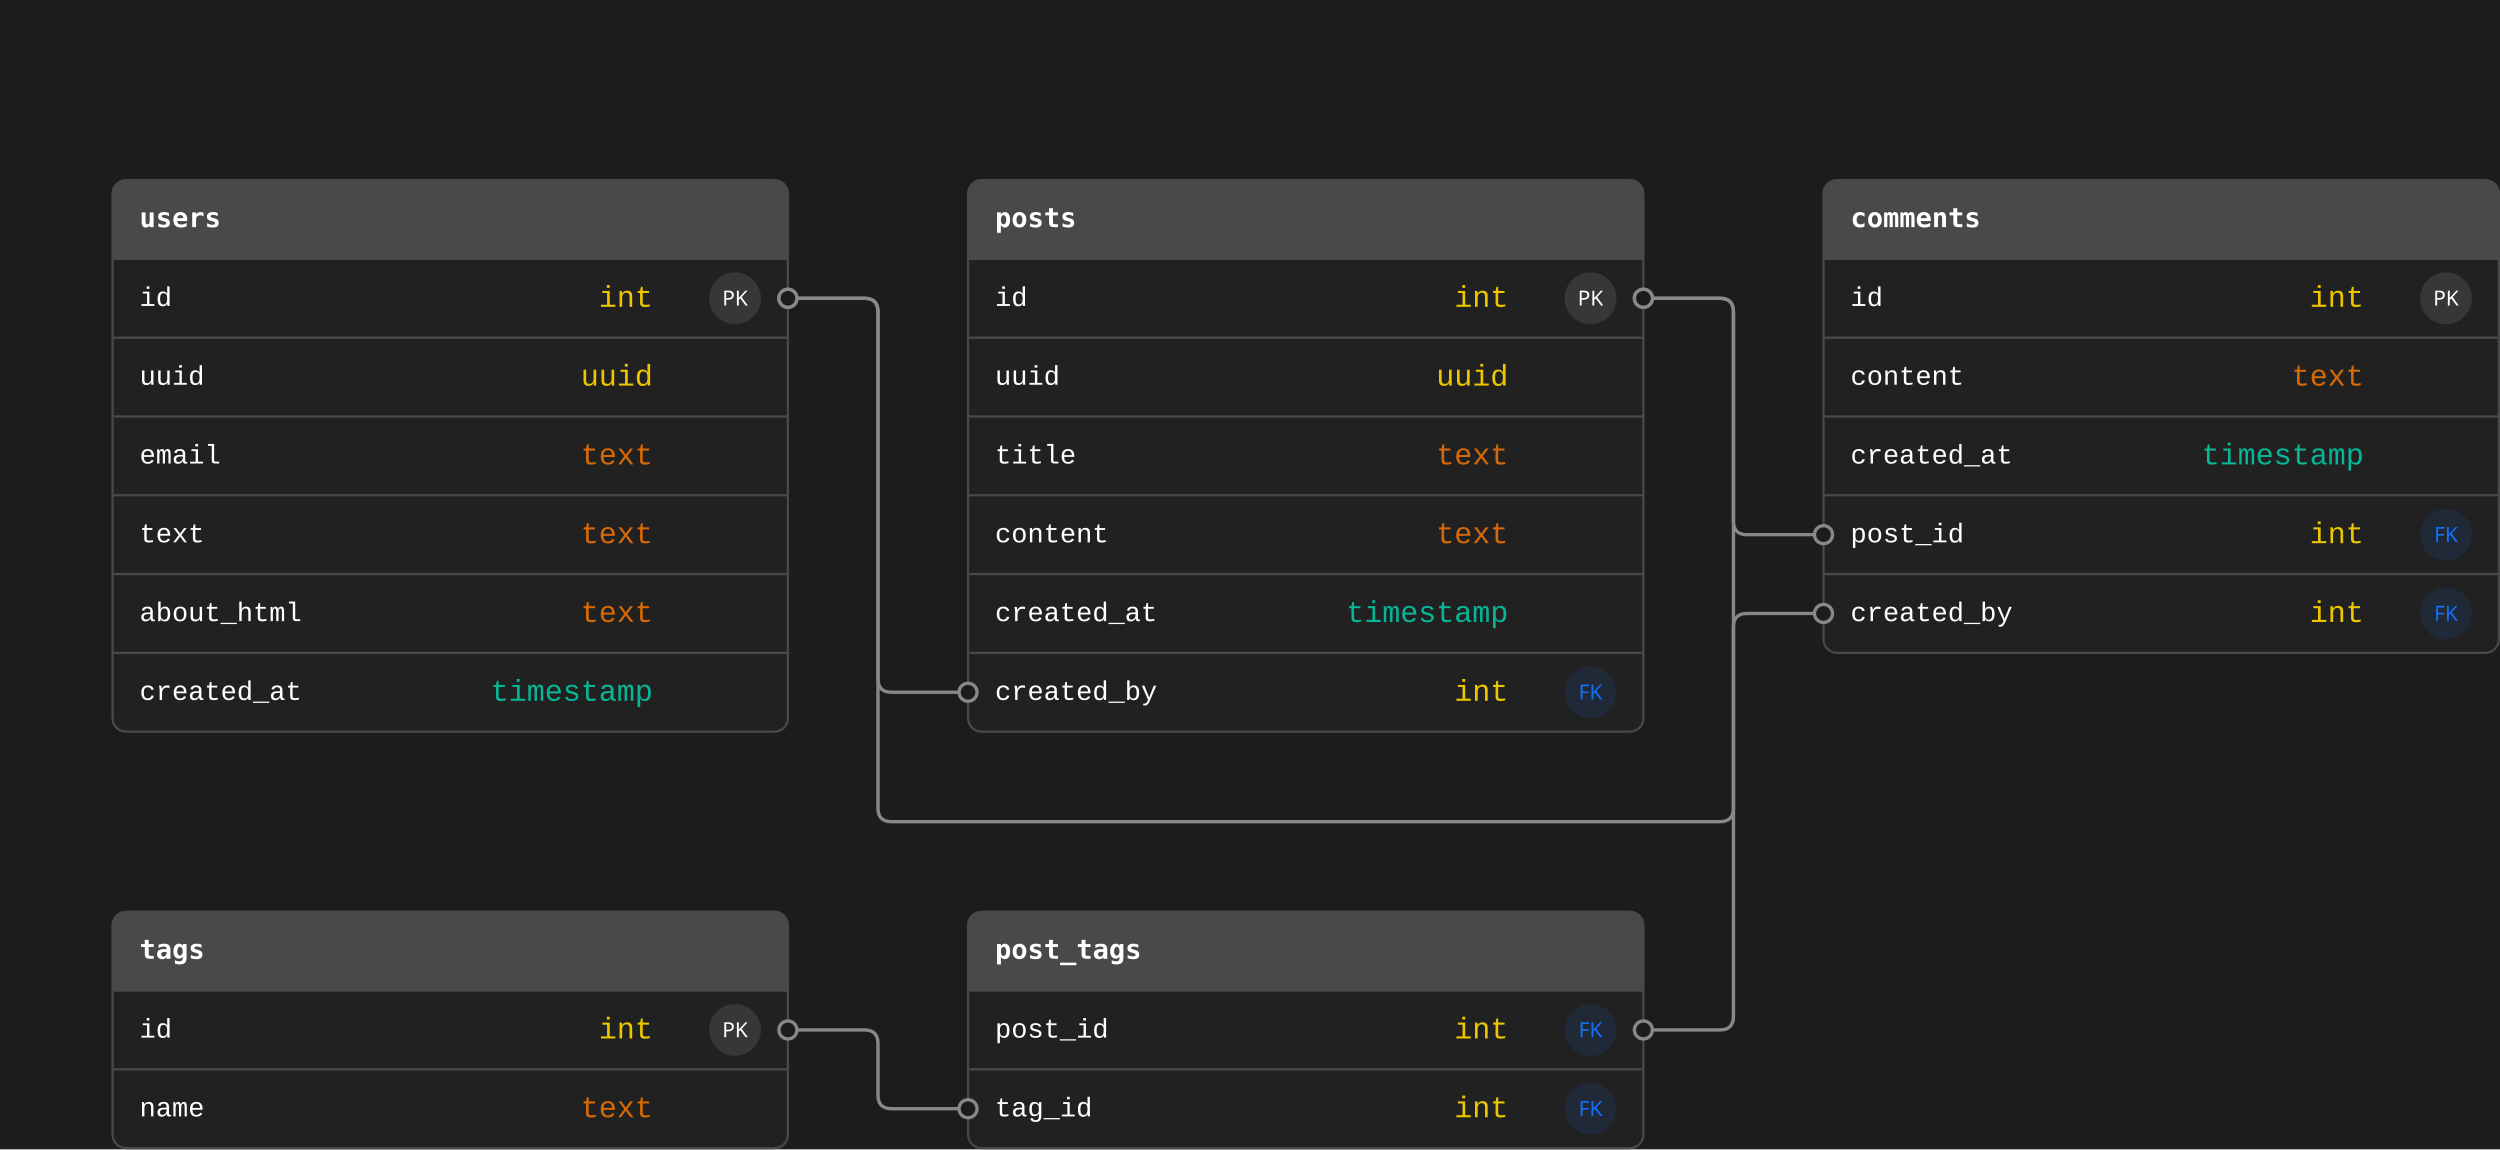
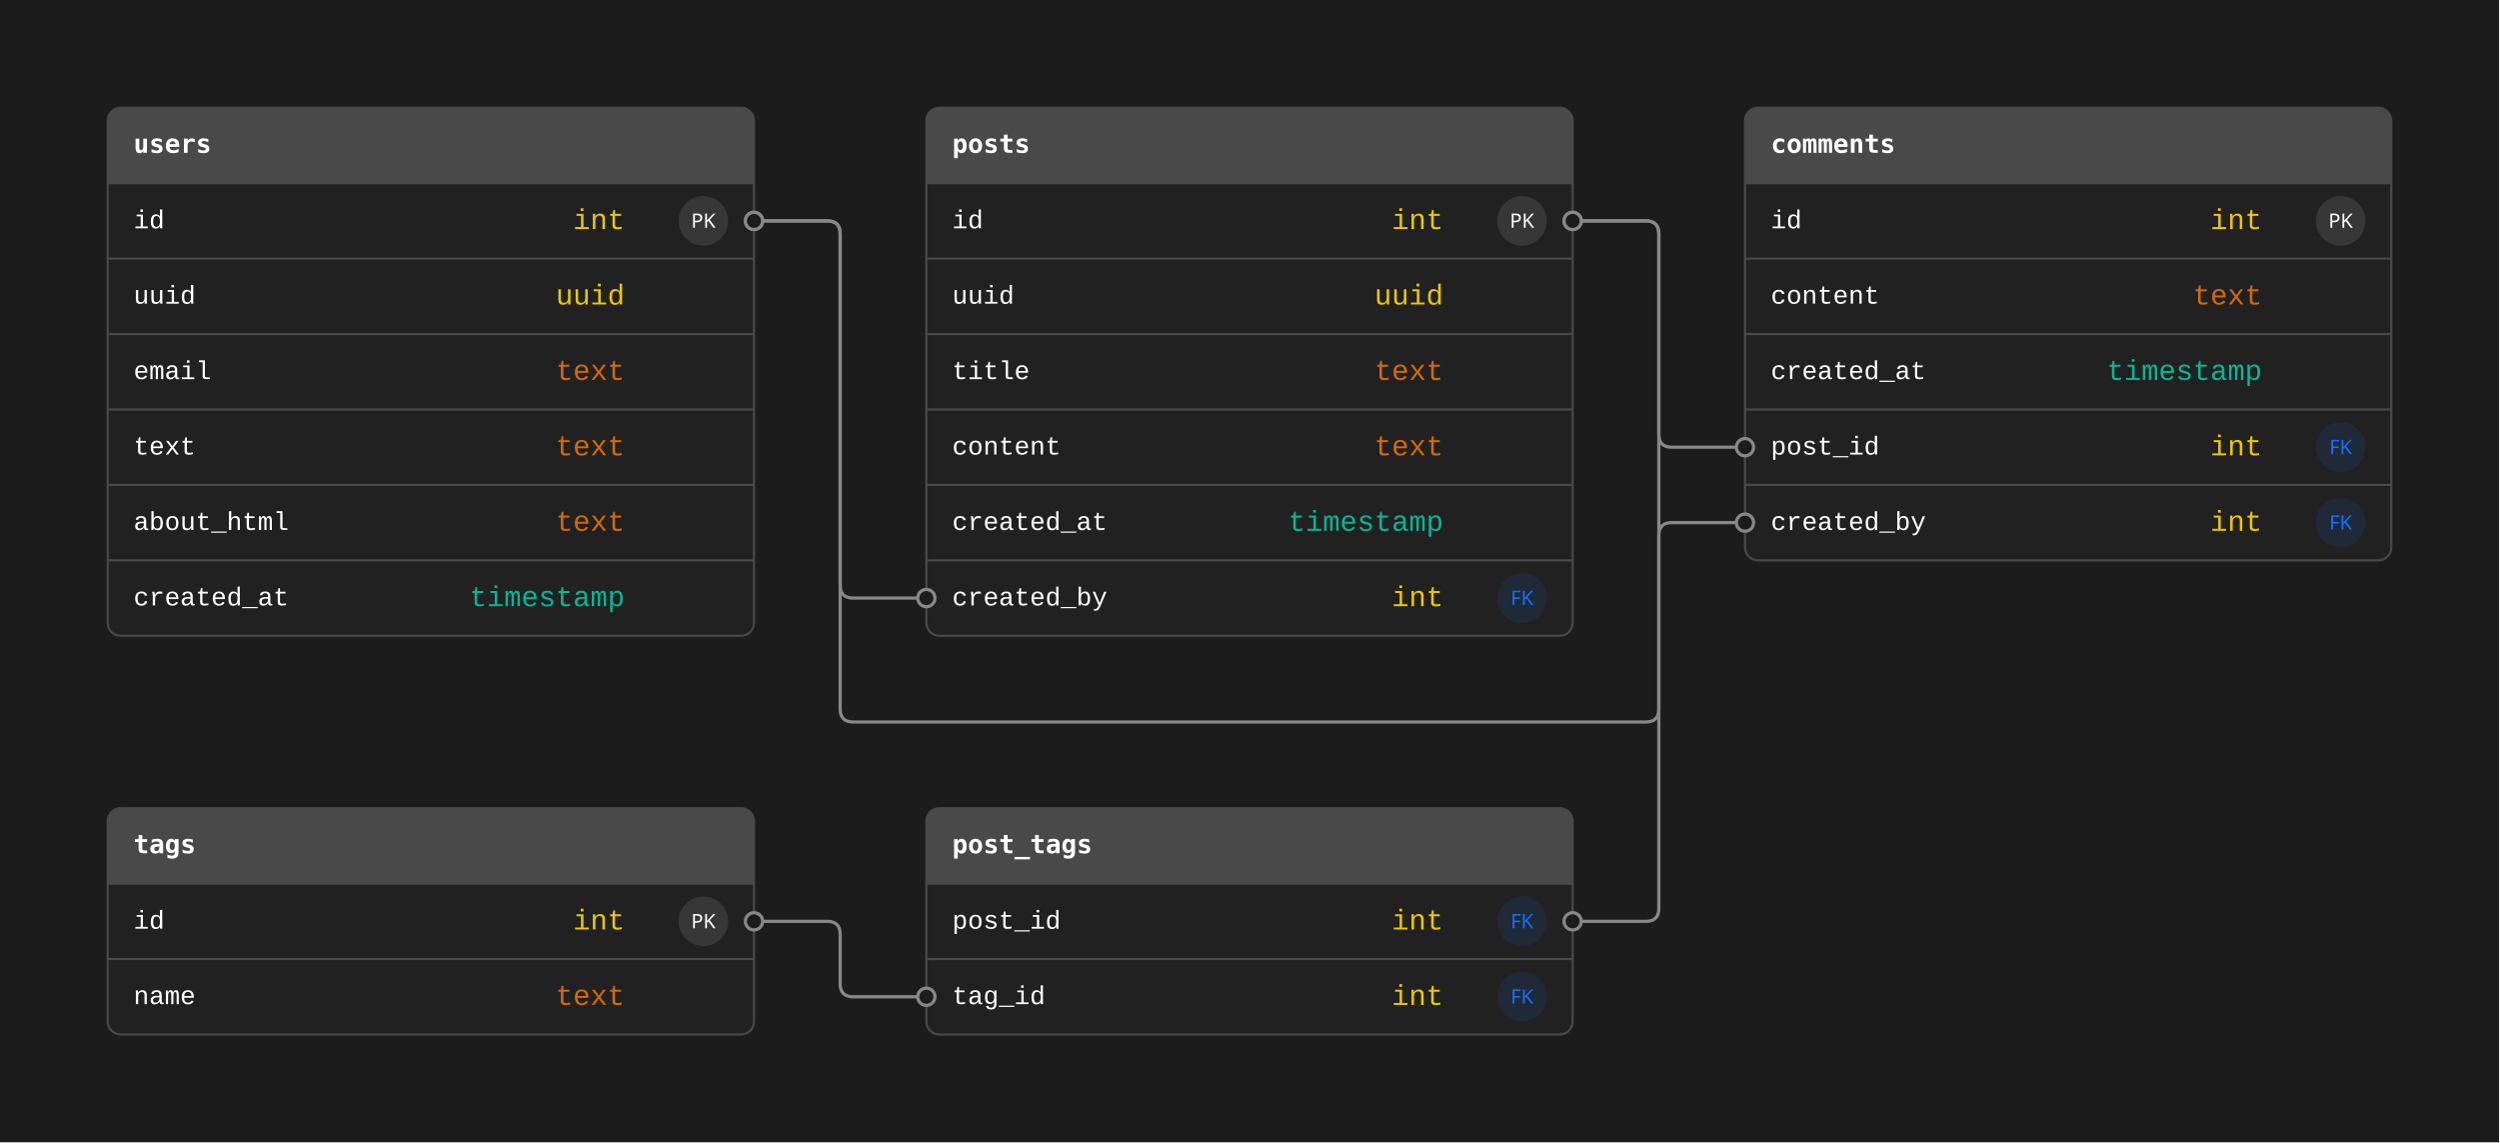
- <svg xmlns="http://www.w3.org/2000/svg" version="1.1">
+ <svg xmlns="http://www.w3.org/2000/svg" viewBox="0, 0, 1160, 530">
  <rect fill="#1C1C1C" height="100%" width="100%" />
  <defs>
    <clipPath id="record-clip-path-0">
-       <rect height="245" rx="6" ry="6" width="300" x="50" y="80" />
+       <rect height="245" rx="6" ry="6" width="300" x="50" y="50" />
    </clipPath>
    <clipPath id="record-clip-path-1">
-       <rect height="245" rx="6" ry="6" width="300" x="430" y="80" />
+       <rect height="245" rx="6" ry="6" width="300" x="430" y="50" />
    </clipPath>
    <clipPath id="record-clip-path-2">
-       <rect height="210" rx="6" ry="6" width="300" x="810" y="80" />
+       <rect height="210" rx="6" ry="6" width="300" x="810" y="50" />
    </clipPath>
    <clipPath id="record-clip-path-3">
-       <rect height="105" rx="6" ry="6" width="300" x="50" y="405" />
+       <rect height="105" rx="6" ry="6" width="300" x="50" y="375" />
    </clipPath>
    <clipPath id="record-clip-path-4">
-       <rect height="105" rx="6" ry="6" width="300" x="430" y="405" />
+       <rect height="105" rx="6" ry="6" width="300" x="430" y="375" />
    </clipPath>
  </defs>
-   <rect fill="#212121" height="245" rx="6" ry="6" stroke="#494949" width="300" x="50" y="80" />
-   <rect clip-path="url(#record-clip-path-0)" fill="#494949" height="35" width="300" x="50" y="80" />
-   <text dominant-baseline="middle" fill="white" font-family="Monaco,Lucida Console,monospace" font-weight="bold" text-anchor="start" x="62" y="97.5">
+   <rect fill="#212121" height="245" rx="6" ry="6" stroke="#494949" width="300" x="50" y="50" />
+   <rect clip-path="url(#record-clip-path-0)" fill="#494949" height="35" width="300" x="50" y="50" />
+   <text dominant-baseline="middle" fill="white" font-family="Monaco,Lucida Console,monospace" font-weight="bold" text-anchor="start" x="62" y="67.5">
users
</text>
-   <line stroke="#494949" stroke-width="1" x1="50" x2="350" y1="115" y2="115" />
-   <text dominant-baseline="middle" fill="white" font-family="Courier New,monospace" font-weight="lighter" text-anchor="start" x="62" y="132.5">
- id
- </text>
-   <text dominant-baseline="middle" fill="#ECC700" font-family="Courier New,monospace" font-size="small" font-weight="lighter" text-anchor="end" x="290" y="132.5">
- int
- </text>
-   <circle cx="326.5" cy="132.5" fill="#373737" r="11.5" />
-   <text dominant-baseline="middle" fill="white" font-family="Trebuchet MS,sans-serif" font-size="xx-small" text-anchor="middle" x="326.5" y="132.5">
- PK
- </text>
-   <line stroke="#494949" stroke-width="1" x1="50" x2="350" y1="150" y2="150" />
-   <text dominant-baseline="middle" fill="white" font-family="Courier New,monospace" font-weight="lighter" text-anchor="start" x="62" y="167.5">
- uuid
- </text>
-   <text dominant-baseline="middle" fill="#ECC700" font-family="Courier New,monospace" font-size="small" font-weight="lighter" text-anchor="end" x="290" y="167.5">
- uuid
- </text>
-   <line stroke="#494949" stroke-width="1" x1="50" x2="350" y1="185" y2="185" />
-   <text dominant-baseline="middle" fill="white" font-family="Courier New,monospace" font-weight="lighter" text-anchor="start" x="62" y="202.5">
+   <line stroke="#494949" stroke-width="1" x1="50" x2="350" y1="85" y2="85" />
+   <text dominant-baseline="middle" fill="white" font-family="Courier New,monospace" font-weight="lighter" text-anchor="start" x="62" y="102.5">
+ id
+ </text>
+   <text dominant-baseline="middle" fill="#ECC700" font-family="Courier New,monospace" font-size="small" font-weight="lighter" text-anchor="end" x="290" y="102.5">
+ int
+ </text>
+   <circle cx="326.5" cy="102.5" fill="#373737" r="11.5" />
+   <text dominant-baseline="middle" fill="white" font-family="Trebuchet MS,sans-serif" font-size="xx-small" text-anchor="middle" x="326.5" y="102.5">
+ PK
+ </text>
+   <line stroke="#494949" stroke-width="1" x1="50" x2="350" y1="120" y2="120" />
+   <text dominant-baseline="middle" fill="white" font-family="Courier New,monospace" font-weight="lighter" text-anchor="start" x="62" y="137.5">
+ uuid
+ </text>
+   <text dominant-baseline="middle" fill="#ECC700" font-family="Courier New,monospace" font-size="small" font-weight="lighter" text-anchor="end" x="290" y="137.5">
+ uuid
+ </text>
+   <line stroke="#494949" stroke-width="1" x1="50" x2="350" y1="155" y2="155" />
+   <text dominant-baseline="middle" fill="white" font-family="Courier New,monospace" font-weight="lighter" text-anchor="start" x="62" y="172.5">
email
</text>
-   <text dominant-baseline="middle" fill="#D66905" font-family="Courier New,monospace" font-size="small" font-weight="lighter" text-anchor="end" x="290" y="202.5">
- text
- </text>
-   <line stroke="#494949" stroke-width="1" x1="50" x2="350" y1="220" y2="220" />
-   <text dominant-baseline="middle" fill="white" font-family="Courier New,monospace" font-weight="lighter" text-anchor="start" x="62" y="237.5">
- text
- </text>
-   <text dominant-baseline="middle" fill="#D66905" font-family="Courier New,monospace" font-size="small" font-weight="lighter" text-anchor="end" x="290" y="237.5">
- text
- </text>
-   <line stroke="#494949" stroke-width="1" x1="50" x2="350" y1="255" y2="255" />
-   <text dominant-baseline="middle" fill="white" font-family="Courier New,monospace" font-weight="lighter" text-anchor="start" x="62" y="272.5">
+   <text dominant-baseline="middle" fill="#D66905" font-family="Courier New,monospace" font-size="small" font-weight="lighter" text-anchor="end" x="290" y="172.5">
+ text
+ </text>
+   <line stroke="#494949" stroke-width="1" x1="50" x2="350" y1="190" y2="190" />
+   <text dominant-baseline="middle" fill="white" font-family="Courier New,monospace" font-weight="lighter" text-anchor="start" x="62" y="207.5">
+ text
+ </text>
+   <text dominant-baseline="middle" fill="#D66905" font-family="Courier New,monospace" font-size="small" font-weight="lighter" text-anchor="end" x="290" y="207.5">
+ text
+ </text>
+   <line stroke="#494949" stroke-width="1" x1="50" x2="350" y1="225" y2="225" />
+   <text dominant-baseline="middle" fill="white" font-family="Courier New,monospace" font-weight="lighter" text-anchor="start" x="62" y="242.5">
about_html
</text>
-   <text dominant-baseline="middle" fill="#D66905" font-family="Courier New,monospace" font-size="small" font-weight="lighter" text-anchor="end" x="290" y="272.5">
- text
- </text>
-   <line stroke="#494949" stroke-width="1" x1="50" x2="350" y1="290" y2="290" />
-   <text dominant-baseline="middle" fill="white" font-family="Courier New,monospace" font-weight="lighter" text-anchor="start" x="62" y="307.5">
+   <text dominant-baseline="middle" fill="#D66905" font-family="Courier New,monospace" font-size="small" font-weight="lighter" text-anchor="end" x="290" y="242.5">
+ text
+ </text>
+   <line stroke="#494949" stroke-width="1" x1="50" x2="350" y1="260" y2="260" />
+   <text dominant-baseline="middle" fill="white" font-family="Courier New,monospace" font-weight="lighter" text-anchor="start" x="62" y="277.5">
created_at
</text>
-   <text dominant-baseline="middle" fill="#06B697" font-family="Courier New,monospace" font-size="small" font-weight="lighter" text-anchor="end" x="290" y="307.5">
+   <text dominant-baseline="middle" fill="#06B697" font-family="Courier New,monospace" font-size="small" font-weight="lighter" text-anchor="end" x="290" y="277.5">
timestamp
</text>
-   <rect fill="#212121" height="245" rx="6" ry="6" stroke="#494949" width="300" x="430" y="80" />
-   <rect clip-path="url(#record-clip-path-1)" fill="#494949" height="35" width="300" x="430" y="80" />
-   <text dominant-baseline="middle" fill="white" font-family="Monaco,Lucida Console,monospace" font-weight="bold" text-anchor="start" x="442" y="97.5">
+   <rect fill="#212121" height="245" rx="6" ry="6" stroke="#494949" width="300" x="430" y="50" />
+   <rect clip-path="url(#record-clip-path-1)" fill="#494949" height="35" width="300" x="430" y="50" />
+   <text dominant-baseline="middle" fill="white" font-family="Monaco,Lucida Console,monospace" font-weight="bold" text-anchor="start" x="442" y="67.5">
posts
</text>
-   <line stroke="#494949" stroke-width="1" x1="430" x2="730" y1="115" y2="115" />
-   <text dominant-baseline="middle" fill="white" font-family="Courier New,monospace" font-weight="lighter" text-anchor="start" x="442" y="132.5">
- id
- </text>
-   <text dominant-baseline="middle" fill="#ECC700" font-family="Courier New,monospace" font-size="small" font-weight="lighter" text-anchor="end" x="670" y="132.5">
- int
- </text>
-   <circle cx="706.5" cy="132.5" fill="#373737" r="11.5" />
-   <text dominant-baseline="middle" fill="white" font-family="Trebuchet MS,sans-serif" font-size="xx-small" text-anchor="middle" x="706.5" y="132.5">
- PK
- </text>
-   <line stroke="#494949" stroke-width="1" x1="430" x2="730" y1="150" y2="150" />
-   <text dominant-baseline="middle" fill="white" font-family="Courier New,monospace" font-weight="lighter" text-anchor="start" x="442" y="167.5">
- uuid
- </text>
-   <text dominant-baseline="middle" fill="#ECC700" font-family="Courier New,monospace" font-size="small" font-weight="lighter" text-anchor="end" x="670" y="167.5">
- uuid
- </text>
-   <line stroke="#494949" stroke-width="1" x1="430" x2="730" y1="185" y2="185" />
-   <text dominant-baseline="middle" fill="white" font-family="Courier New,monospace" font-weight="lighter" text-anchor="start" x="442" y="202.5">
+   <line stroke="#494949" stroke-width="1" x1="430" x2="730" y1="85" y2="85" />
+   <text dominant-baseline="middle" fill="white" font-family="Courier New,monospace" font-weight="lighter" text-anchor="start" x="442" y="102.5">
+ id
+ </text>
+   <text dominant-baseline="middle" fill="#ECC700" font-family="Courier New,monospace" font-size="small" font-weight="lighter" text-anchor="end" x="670" y="102.5">
+ int
+ </text>
+   <circle cx="706.5" cy="102.5" fill="#373737" r="11.5" />
+   <text dominant-baseline="middle" fill="white" font-family="Trebuchet MS,sans-serif" font-size="xx-small" text-anchor="middle" x="706.5" y="102.5">
+ PK
+ </text>
+   <line stroke="#494949" stroke-width="1" x1="430" x2="730" y1="120" y2="120" />
+   <text dominant-baseline="middle" fill="white" font-family="Courier New,monospace" font-weight="lighter" text-anchor="start" x="442" y="137.5">
+ uuid
+ </text>
+   <text dominant-baseline="middle" fill="#ECC700" font-family="Courier New,monospace" font-size="small" font-weight="lighter" text-anchor="end" x="670" y="137.5">
+ uuid
+ </text>
+   <line stroke="#494949" stroke-width="1" x1="430" x2="730" y1="155" y2="155" />
+   <text dominant-baseline="middle" fill="white" font-family="Courier New,monospace" font-weight="lighter" text-anchor="start" x="442" y="172.5">
title
</text>
-   <text dominant-baseline="middle" fill="#D66905" font-family="Courier New,monospace" font-size="small" font-weight="lighter" text-anchor="end" x="670" y="202.5">
- text
- </text>
-   <line stroke="#494949" stroke-width="1" x1="430" x2="730" y1="220" y2="220" />
-   <text dominant-baseline="middle" fill="white" font-family="Courier New,monospace" font-weight="lighter" text-anchor="start" x="442" y="237.5">
+   <text dominant-baseline="middle" fill="#D66905" font-family="Courier New,monospace" font-size="small" font-weight="lighter" text-anchor="end" x="670" y="172.5">
+ text
+ </text>
+   <line stroke="#494949" stroke-width="1" x1="430" x2="730" y1="190" y2="190" />
+   <text dominant-baseline="middle" fill="white" font-family="Courier New,monospace" font-weight="lighter" text-anchor="start" x="442" y="207.5">
content
</text>
-   <text dominant-baseline="middle" fill="#D66905" font-family="Courier New,monospace" font-size="small" font-weight="lighter" text-anchor="end" x="670" y="237.5">
- text
- </text>
-   <line stroke="#494949" stroke-width="1" x1="430" x2="730" y1="255" y2="255" />
-   <text dominant-baseline="middle" fill="white" font-family="Courier New,monospace" font-weight="lighter" text-anchor="start" x="442" y="272.5">
+   <text dominant-baseline="middle" fill="#D66905" font-family="Courier New,monospace" font-size="small" font-weight="lighter" text-anchor="end" x="670" y="207.5">
+ text
+ </text>
+   <line stroke="#494949" stroke-width="1" x1="430" x2="730" y1="225" y2="225" />
+   <text dominant-baseline="middle" fill="white" font-family="Courier New,monospace" font-weight="lighter" text-anchor="start" x="442" y="242.5">
created_at
</text>
-   <text dominant-baseline="middle" fill="#06B697" font-family="Courier New,monospace" font-size="small" font-weight="lighter" text-anchor="end" x="670" y="272.5">
+   <text dominant-baseline="middle" fill="#06B697" font-family="Courier New,monospace" font-size="small" font-weight="lighter" text-anchor="end" x="670" y="242.5">
timestamp
</text>
-   <line stroke="#494949" stroke-width="1" x1="430" x2="730" y1="290" y2="290" />
-   <text dominant-baseline="middle" fill="white" font-family="Courier New,monospace" font-weight="lighter" text-anchor="start" x="442" y="307.5">
+   <line stroke="#494949" stroke-width="1" x1="430" x2="730" y1="260" y2="260" />
+   <text dominant-baseline="middle" fill="white" font-family="Courier New,monospace" font-weight="lighter" text-anchor="start" x="442" y="277.5">
created_by
</text>
-   <text dominant-baseline="middle" fill="#ECC700" font-family="Courier New,monospace" font-size="small" font-weight="lighter" text-anchor="end" x="670" y="307.5">
- int
- </text>
-   <circle cx="706.5" cy="307.5" fill="#202937" r="11.5" />
-   <text dominant-baseline="middle" fill="#1170FB" font-family="Trebuchet MS,sans-serif" font-size="xx-small" text-anchor="middle" x="706.5" y="307.5">
- FK
- </text>
-   <rect fill="#212121" height="210" rx="6" ry="6" stroke="#494949" width="300" x="810" y="80" />
-   <rect clip-path="url(#record-clip-path-2)" fill="#494949" height="35" width="300" x="810" y="80" />
-   <text dominant-baseline="middle" fill="white" font-family="Monaco,Lucida Console,monospace" font-weight="bold" text-anchor="start" x="822" y="97.5">
+   <text dominant-baseline="middle" fill="#ECC700" font-family="Courier New,monospace" font-size="small" font-weight="lighter" text-anchor="end" x="670" y="277.5">
+ int
+ </text>
+   <circle cx="706.5" cy="277.5" fill="#202937" r="11.5" />
+   <text dominant-baseline="middle" fill="#1170FB" font-family="Trebuchet MS,sans-serif" font-size="xx-small" text-anchor="middle" x="706.5" y="277.5">
+ FK
+ </text>
+   <rect fill="#212121" height="210" rx="6" ry="6" stroke="#494949" width="300" x="810" y="50" />
+   <rect clip-path="url(#record-clip-path-2)" fill="#494949" height="35" width="300" x="810" y="50" />
+   <text dominant-baseline="middle" fill="white" font-family="Monaco,Lucida Console,monospace" font-weight="bold" text-anchor="start" x="822" y="67.5">
comments
</text>
-   <line stroke="#494949" stroke-width="1" x1="810" x2="1110" y1="115" y2="115" />
-   <text dominant-baseline="middle" fill="white" font-family="Courier New,monospace" font-weight="lighter" text-anchor="start" x="822" y="132.5">
- id
- </text>
-   <text dominant-baseline="middle" fill="#ECC700" font-family="Courier New,monospace" font-size="small" font-weight="lighter" text-anchor="end" x="1050" y="132.5">
- int
- </text>
-   <circle cx="1086.5" cy="132.5" fill="#373737" r="11.5" />
-   <text dominant-baseline="middle" fill="white" font-family="Trebuchet MS,sans-serif" font-size="xx-small" text-anchor="middle" x="1086.5" y="132.5">
- PK
- </text>
-   <line stroke="#494949" stroke-width="1" x1="810" x2="1110" y1="150" y2="150" />
-   <text dominant-baseline="middle" fill="white" font-family="Courier New,monospace" font-weight="lighter" text-anchor="start" x="822" y="167.5">
+   <line stroke="#494949" stroke-width="1" x1="810" x2="1110" y1="85" y2="85" />
+   <text dominant-baseline="middle" fill="white" font-family="Courier New,monospace" font-weight="lighter" text-anchor="start" x="822" y="102.5">
+ id
+ </text>
+   <text dominant-baseline="middle" fill="#ECC700" font-family="Courier New,monospace" font-size="small" font-weight="lighter" text-anchor="end" x="1050" y="102.5">
+ int
+ </text>
+   <circle cx="1086.5" cy="102.5" fill="#373737" r="11.5" />
+   <text dominant-baseline="middle" fill="white" font-family="Trebuchet MS,sans-serif" font-size="xx-small" text-anchor="middle" x="1086.5" y="102.5">
+ PK
+ </text>
+   <line stroke="#494949" stroke-width="1" x1="810" x2="1110" y1="120" y2="120" />
+   <text dominant-baseline="middle" fill="white" font-family="Courier New,monospace" font-weight="lighter" text-anchor="start" x="822" y="137.5">
content
</text>
-   <text dominant-baseline="middle" fill="#D66905" font-family="Courier New,monospace" font-size="small" font-weight="lighter" text-anchor="end" x="1050" y="167.5">
- text
- </text>
-   <line stroke="#494949" stroke-width="1" x1="810" x2="1110" y1="185" y2="185" />
-   <text dominant-baseline="middle" fill="white" font-family="Courier New,monospace" font-weight="lighter" text-anchor="start" x="822" y="202.5">
+   <text dominant-baseline="middle" fill="#D66905" font-family="Courier New,monospace" font-size="small" font-weight="lighter" text-anchor="end" x="1050" y="137.5">
+ text
+ </text>
+   <line stroke="#494949" stroke-width="1" x1="810" x2="1110" y1="155" y2="155" />
+   <text dominant-baseline="middle" fill="white" font-family="Courier New,monospace" font-weight="lighter" text-anchor="start" x="822" y="172.5">
created_at
</text>
-   <text dominant-baseline="middle" fill="#06B697" font-family="Courier New,monospace" font-size="small" font-weight="lighter" text-anchor="end" x="1050" y="202.5">
+   <text dominant-baseline="middle" fill="#06B697" font-family="Courier New,monospace" font-size="small" font-weight="lighter" text-anchor="end" x="1050" y="172.5">
timestamp
</text>
-   <line stroke="#494949" stroke-width="1" x1="810" x2="1110" y1="220" y2="220" />
-   <text dominant-baseline="middle" fill="white" font-family="Courier New,monospace" font-weight="lighter" text-anchor="start" x="822" y="237.5">
+   <line stroke="#494949" stroke-width="1" x1="810" x2="1110" y1="190" y2="190" />
+   <text dominant-baseline="middle" fill="white" font-family="Courier New,monospace" font-weight="lighter" text-anchor="start" x="822" y="207.5">
post_id
</text>
-   <text dominant-baseline="middle" fill="#ECC700" font-family="Courier New,monospace" font-size="small" font-weight="lighter" text-anchor="end" x="1050" y="237.5">
- int
- </text>
-   <circle cx="1086.5" cy="237.5" fill="#202937" r="11.5" />
-   <text dominant-baseline="middle" fill="#1170FB" font-family="Trebuchet MS,sans-serif" font-size="xx-small" text-anchor="middle" x="1086.5" y="237.5">
- FK
- </text>
-   <line stroke="#494949" stroke-width="1" x1="810" x2="1110" y1="255" y2="255" />
-   <text dominant-baseline="middle" fill="white" font-family="Courier New,monospace" font-weight="lighter" text-anchor="start" x="822" y="272.5">
+   <text dominant-baseline="middle" fill="#ECC700" font-family="Courier New,monospace" font-size="small" font-weight="lighter" text-anchor="end" x="1050" y="207.5">
+ int
+ </text>
+   <circle cx="1086.5" cy="207.5" fill="#202937" r="11.5" />
+   <text dominant-baseline="middle" fill="#1170FB" font-family="Trebuchet MS,sans-serif" font-size="xx-small" text-anchor="middle" x="1086.5" y="207.5">
+ FK
+ </text>
+   <line stroke="#494949" stroke-width="1" x1="810" x2="1110" y1="225" y2="225" />
+   <text dominant-baseline="middle" fill="white" font-family="Courier New,monospace" font-weight="lighter" text-anchor="start" x="822" y="242.5">
created_by
</text>
-   <text dominant-baseline="middle" fill="#ECC700" font-family="Courier New,monospace" font-size="small" font-weight="lighter" text-anchor="end" x="1050" y="272.5">
- int
- </text>
-   <circle cx="1086.5" cy="272.5" fill="#202937" r="11.5" />
-   <text dominant-baseline="middle" fill="#1170FB" font-family="Trebuchet MS,sans-serif" font-size="xx-small" text-anchor="middle" x="1086.5" y="272.5">
- FK
- </text>
-   <rect fill="#212121" height="105" rx="6" ry="6" stroke="#494949" width="300" x="50" y="405" />
-   <rect clip-path="url(#record-clip-path-3)" fill="#494949" height="35" width="300" x="50" y="405" />
-   <text dominant-baseline="middle" fill="white" font-family="Monaco,Lucida Console,monospace" font-weight="bold" text-anchor="start" x="62" y="422.5">
+   <text dominant-baseline="middle" fill="#ECC700" font-family="Courier New,monospace" font-size="small" font-weight="lighter" text-anchor="end" x="1050" y="242.5">
+ int
+ </text>
+   <circle cx="1086.5" cy="242.5" fill="#202937" r="11.5" />
+   <text dominant-baseline="middle" fill="#1170FB" font-family="Trebuchet MS,sans-serif" font-size="xx-small" text-anchor="middle" x="1086.5" y="242.5">
+ FK
+ </text>
+   <rect fill="#212121" height="105" rx="6" ry="6" stroke="#494949" width="300" x="50" y="375" />
+   <rect clip-path="url(#record-clip-path-3)" fill="#494949" height="35" width="300" x="50" y="375" />
+   <text dominant-baseline="middle" fill="white" font-family="Monaco,Lucida Console,monospace" font-weight="bold" text-anchor="start" x="62" y="392.5">
tags
</text>
-   <line stroke="#494949" stroke-width="1" x1="50" x2="350" y1="440" y2="440" />
-   <text dominant-baseline="middle" fill="white" font-family="Courier New,monospace" font-weight="lighter" text-anchor="start" x="62" y="457.5">
- id
- </text>
-   <text dominant-baseline="middle" fill="#ECC700" font-family="Courier New,monospace" font-size="small" font-weight="lighter" text-anchor="end" x="290" y="457.5">
- int
- </text>
-   <circle cx="326.5" cy="457.5" fill="#373737" r="11.5" />
-   <text dominant-baseline="middle" fill="white" font-family="Trebuchet MS,sans-serif" font-size="xx-small" text-anchor="middle" x="326.5" y="457.5">
- PK
- </text>
-   <line stroke="#494949" stroke-width="1" x1="50" x2="350" y1="475" y2="475" />
-   <text dominant-baseline="middle" fill="white" font-family="Courier New,monospace" font-weight="lighter" text-anchor="start" x="62" y="492.5">
+   <line stroke="#494949" stroke-width="1" x1="50" x2="350" y1="410" y2="410" />
+   <text dominant-baseline="middle" fill="white" font-family="Courier New,monospace" font-weight="lighter" text-anchor="start" x="62" y="427.5">
+ id
+ </text>
+   <text dominant-baseline="middle" fill="#ECC700" font-family="Courier New,monospace" font-size="small" font-weight="lighter" text-anchor="end" x="290" y="427.5">
+ int
+ </text>
+   <circle cx="326.5" cy="427.5" fill="#373737" r="11.5" />
+   <text dominant-baseline="middle" fill="white" font-family="Trebuchet MS,sans-serif" font-size="xx-small" text-anchor="middle" x="326.5" y="427.5">
+ PK
+ </text>
+   <line stroke="#494949" stroke-width="1" x1="50" x2="350" y1="445" y2="445" />
+   <text dominant-baseline="middle" fill="white" font-family="Courier New,monospace" font-weight="lighter" text-anchor="start" x="62" y="462.5">
name
</text>
-   <text dominant-baseline="middle" fill="#D66905" font-family="Courier New,monospace" font-size="small" font-weight="lighter" text-anchor="end" x="290" y="492.5">
- text
- </text>
-   <rect fill="#212121" height="105" rx="6" ry="6" stroke="#494949" width="300" x="430" y="405" />
-   <rect clip-path="url(#record-clip-path-4)" fill="#494949" height="35" width="300" x="430" y="405" />
-   <text dominant-baseline="middle" fill="white" font-family="Monaco,Lucida Console,monospace" font-weight="bold" text-anchor="start" x="442" y="422.5">
+   <text dominant-baseline="middle" fill="#D66905" font-family="Courier New,monospace" font-size="small" font-weight="lighter" text-anchor="end" x="290" y="462.5">
+ text
+ </text>
+   <rect fill="#212121" height="105" rx="6" ry="6" stroke="#494949" width="300" x="430" y="375" />
+   <rect clip-path="url(#record-clip-path-4)" fill="#494949" height="35" width="300" x="430" y="375" />
+   <text dominant-baseline="middle" fill="white" font-family="Monaco,Lucida Console,monospace" font-weight="bold" text-anchor="start" x="442" y="392.5">
post_tags
</text>
-   <line stroke="#494949" stroke-width="1" x1="430" x2="730" y1="440" y2="440" />
-   <text dominant-baseline="middle" fill="white" font-family="Courier New,monospace" font-weight="lighter" text-anchor="start" x="442" y="457.5">
+   <line stroke="#494949" stroke-width="1" x1="430" x2="730" y1="410" y2="410" />
+   <text dominant-baseline="middle" fill="white" font-family="Courier New,monospace" font-weight="lighter" text-anchor="start" x="442" y="427.5">
post_id
</text>
-   <text dominant-baseline="middle" fill="#ECC700" font-family="Courier New,monospace" font-size="small" font-weight="lighter" text-anchor="end" x="670" y="457.5">
- int
- </text>
-   <circle cx="706.5" cy="457.5" fill="#202937" r="11.5" />
-   <text dominant-baseline="middle" fill="#1170FB" font-family="Trebuchet MS,sans-serif" font-size="xx-small" text-anchor="middle" x="706.5" y="457.5">
- FK
- </text>
-   <line stroke="#494949" stroke-width="1" x1="430" x2="730" y1="475" y2="475" />
-   <text dominant-baseline="middle" fill="white" font-family="Courier New,monospace" font-weight="lighter" text-anchor="start" x="442" y="492.5">
+   <text dominant-baseline="middle" fill="#ECC700" font-family="Courier New,monospace" font-size="small" font-weight="lighter" text-anchor="end" x="670" y="427.5">
+ int
+ </text>
+   <circle cx="706.5" cy="427.5" fill="#202937" r="11.5" />
+   <text dominant-baseline="middle" fill="#1170FB" font-family="Trebuchet MS,sans-serif" font-size="xx-small" text-anchor="middle" x="706.5" y="427.5">
+ FK
+ </text>
+   <line stroke="#494949" stroke-width="1" x1="430" x2="730" y1="445" y2="445" />
+   <text dominant-baseline="middle" fill="white" font-family="Courier New,monospace" font-weight="lighter" text-anchor="start" x="442" y="462.5">
tag_id
</text>
-   <text dominant-baseline="middle" fill="#ECC700" font-family="Courier New,monospace" font-size="small" font-weight="lighter" text-anchor="end" x="670" y="492.5">
- int
- </text>
-   <circle cx="706.5" cy="492.5" fill="#202937" r="11.5" />
-   <text dominant-baseline="middle" fill="#1170FB" font-family="Trebuchet MS,sans-serif" font-size="xx-small" text-anchor="middle" x="706.5" y="492.5">
- FK
- </text>
-   <path d="M430 307.5 L396 307.5 Q390 307.5 390 301.5 L390 138.5 Q390 132.5 384 132.5 L350 132.5" fill="transparent" stroke="#888888" stroke-width="1.5" />
-   <circle cx="430" cy="307.5" fill="#1C1C1C" r="4" stroke="#888888" stroke-width="1.5" />
-   <circle cx="350" cy="132.5" fill="#1C1C1C" r="4" stroke="#888888" stroke-width="1.5" />
-   <path d="M810 237.5 L776 237.5 Q770 237.5 770 231.5 L770 138.5 Q770 132.5 764 132.5 L730 132.5" fill="transparent" stroke="#888888" stroke-width="1.5" />
-   <circle cx="810" cy="237.5" fill="#1C1C1C" r="4" stroke="#888888" stroke-width="1.5" />
-   <circle cx="730" cy="132.5" fill="#1C1C1C" r="4" stroke="#888888" stroke-width="1.5" />
-   <path d="M810 272.5 L776 272.5 Q770 272.5 770 278.5 L770 307.5 L770 330 L770 359 Q770 365 764 365 L580 365 L396 365 Q390 365 390 359 L390 307.5 L390 138.5 Q390 132.5 384 132.5 L350 132.5" fill="transparent" stroke="#888888" stroke-width="1.5" />
-   <circle cx="810" cy="272.5" fill="#1C1C1C" r="4" stroke="#888888" stroke-width="1.5" />
-   <circle cx="350" cy="132.5" fill="#1C1C1C" r="4" stroke="#888888" stroke-width="1.5" />
-   <path d="M730 457.5 L764 457.5 Q770 457.5 770 451.5 L770 365 L770 330 L770 307.5 L770 272.5 L770 237.5 L770 138.5 Q770 132.5 764 132.5 L730 132.5" fill="transparent" stroke="#888888" stroke-width="1.5" />
-   <circle cx="730" cy="457.5" fill="#1C1C1C" r="4" stroke="#888888" stroke-width="1.5" />
-   <circle cx="730" cy="132.5" fill="#1C1C1C" r="4" stroke="#888888" stroke-width="1.5" />
-   <path d="M430 492.5 L396 492.5 Q390 492.5 390 486.5 L390 463.5 Q390 457.5 384 457.5 L350 457.5" fill="transparent" stroke="#888888" stroke-width="1.5" />
-   <circle cx="430" cy="492.5" fill="#1C1C1C" r="4" stroke="#888888" stroke-width="1.5" />
-   <circle cx="350" cy="457.5" fill="#1C1C1C" r="4" stroke="#888888" stroke-width="1.5" />
+   <text dominant-baseline="middle" fill="#ECC700" font-family="Courier New,monospace" font-size="small" font-weight="lighter" text-anchor="end" x="670" y="462.5">
+ int
+ </text>
+   <circle cx="706.5" cy="462.5" fill="#202937" r="11.5" />
+   <text dominant-baseline="middle" fill="#1170FB" font-family="Trebuchet MS,sans-serif" font-size="xx-small" text-anchor="middle" x="706.5" y="462.5">
+ FK
+ </text>
+   <path d="M430 277.5 L396 277.5 Q390 277.5 390 271.5 L390 108.5 Q390 102.5 384 102.5 L350 102.5" fill="transparent" stroke="#888888" stroke-width="1.5" />
+   <circle cx="430" cy="277.5" fill="#1C1C1C" r="4" stroke="#888888" stroke-width="1.5" />
+   <circle cx="350" cy="102.5" fill="#1C1C1C" r="4" stroke="#888888" stroke-width="1.5" />
+   <path d="M810 207.5 L776 207.5 Q770 207.5 770 201.5 L770 108.5 Q770 102.5 764 102.5 L730 102.5" fill="transparent" stroke="#888888" stroke-width="1.5" />
+   <circle cx="810" cy="207.5" fill="#1C1C1C" r="4" stroke="#888888" stroke-width="1.5" />
+   <circle cx="730" cy="102.5" fill="#1C1C1C" r="4" stroke="#888888" stroke-width="1.5" />
+   <path d="M810 242.5 L776 242.5 Q770 242.5 770 248.5 L770 277.5 L770 300 L770 329 Q770 335 764 335 L580 335 L396 335 Q390 335 390 329 L390 277.5 L390 108.5 Q390 102.5 384 102.5 L350 102.5" fill="transparent" stroke="#888888" stroke-width="1.5" />
+   <circle cx="810" cy="242.5" fill="#1C1C1C" r="4" stroke="#888888" stroke-width="1.5" />
+   <circle cx="350" cy="102.5" fill="#1C1C1C" r="4" stroke="#888888" stroke-width="1.5" />
+   <path d="M730 427.5 L764 427.5 Q770 427.5 770 421.5 L770 335 L770 300 L770 277.5 L770 242.5 L770 207.5 L770 108.5 Q770 102.5 764 102.5 L730 102.5" fill="transparent" stroke="#888888" stroke-width="1.5" />
+   <circle cx="730" cy="427.5" fill="#1C1C1C" r="4" stroke="#888888" stroke-width="1.5" />
+   <circle cx="730" cy="102.5" fill="#1C1C1C" r="4" stroke="#888888" stroke-width="1.5" />
+   <path d="M430 462.5 L396 462.5 Q390 462.5 390 456.5 L390 433.5 Q390 427.5 384 427.5 L350 427.5" fill="transparent" stroke="#888888" stroke-width="1.5" />
+   <circle cx="430" cy="462.5" fill="#1C1C1C" r="4" stroke="#888888" stroke-width="1.5" />
+   <circle cx="350" cy="427.5" fill="#1C1C1C" r="4" stroke="#888888" stroke-width="1.5" />
</svg>
